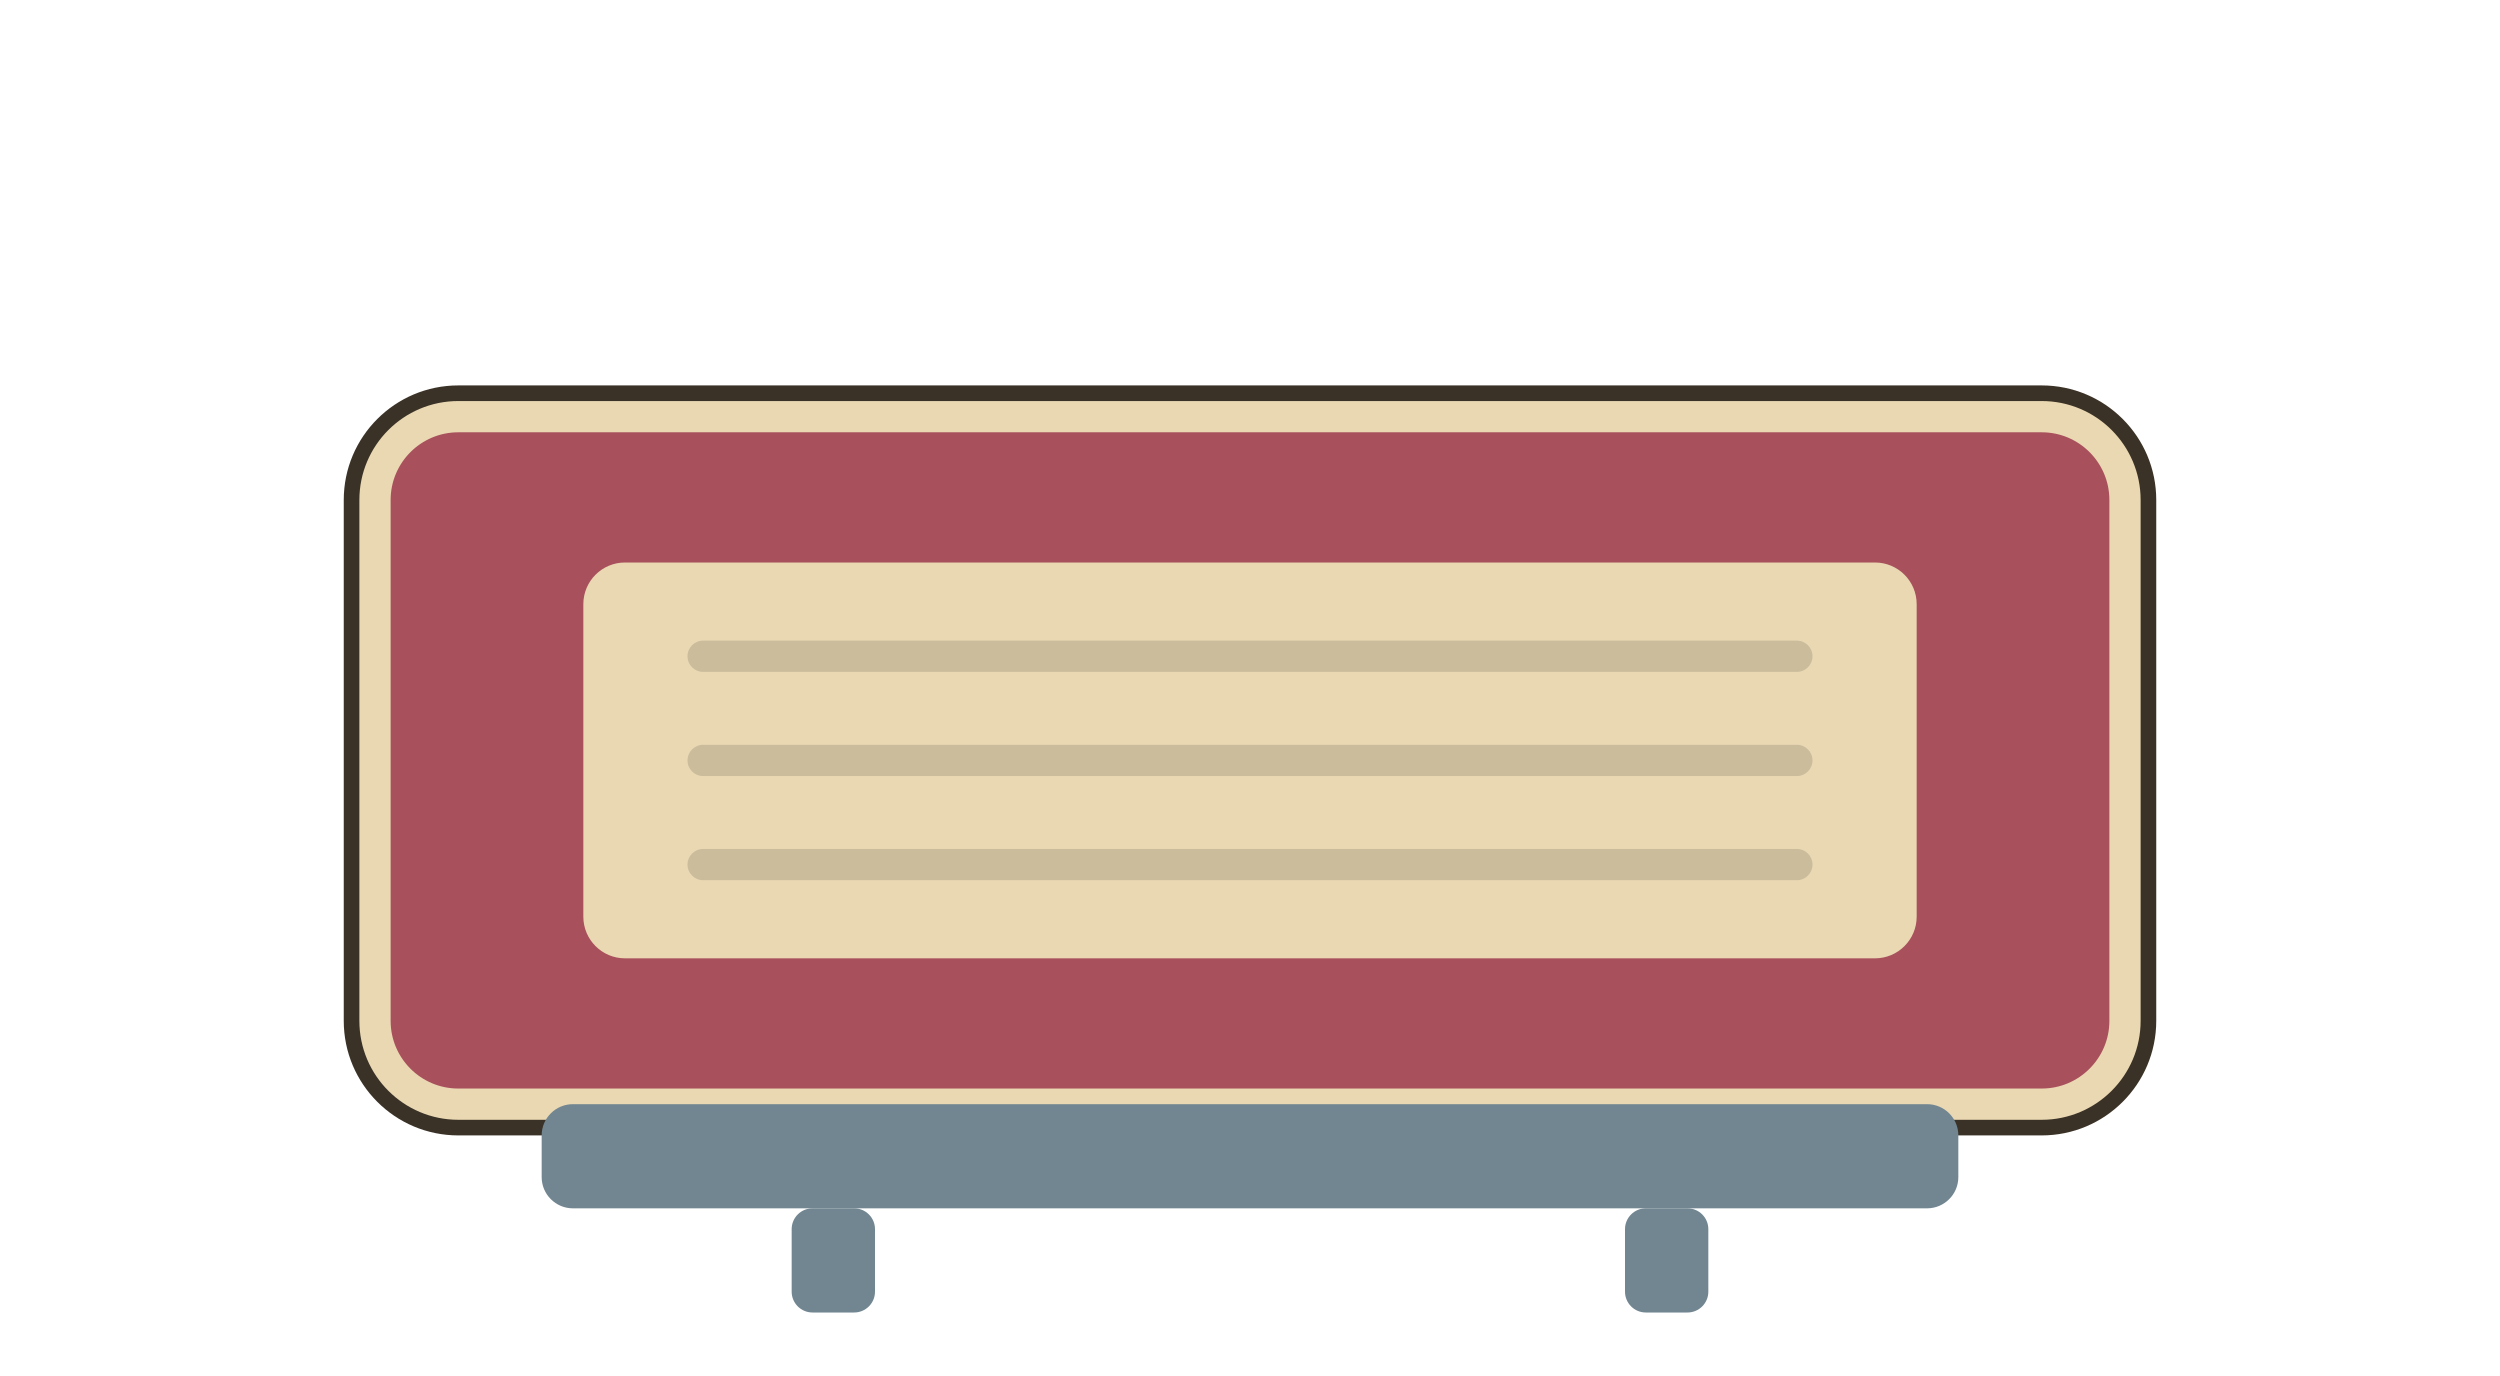
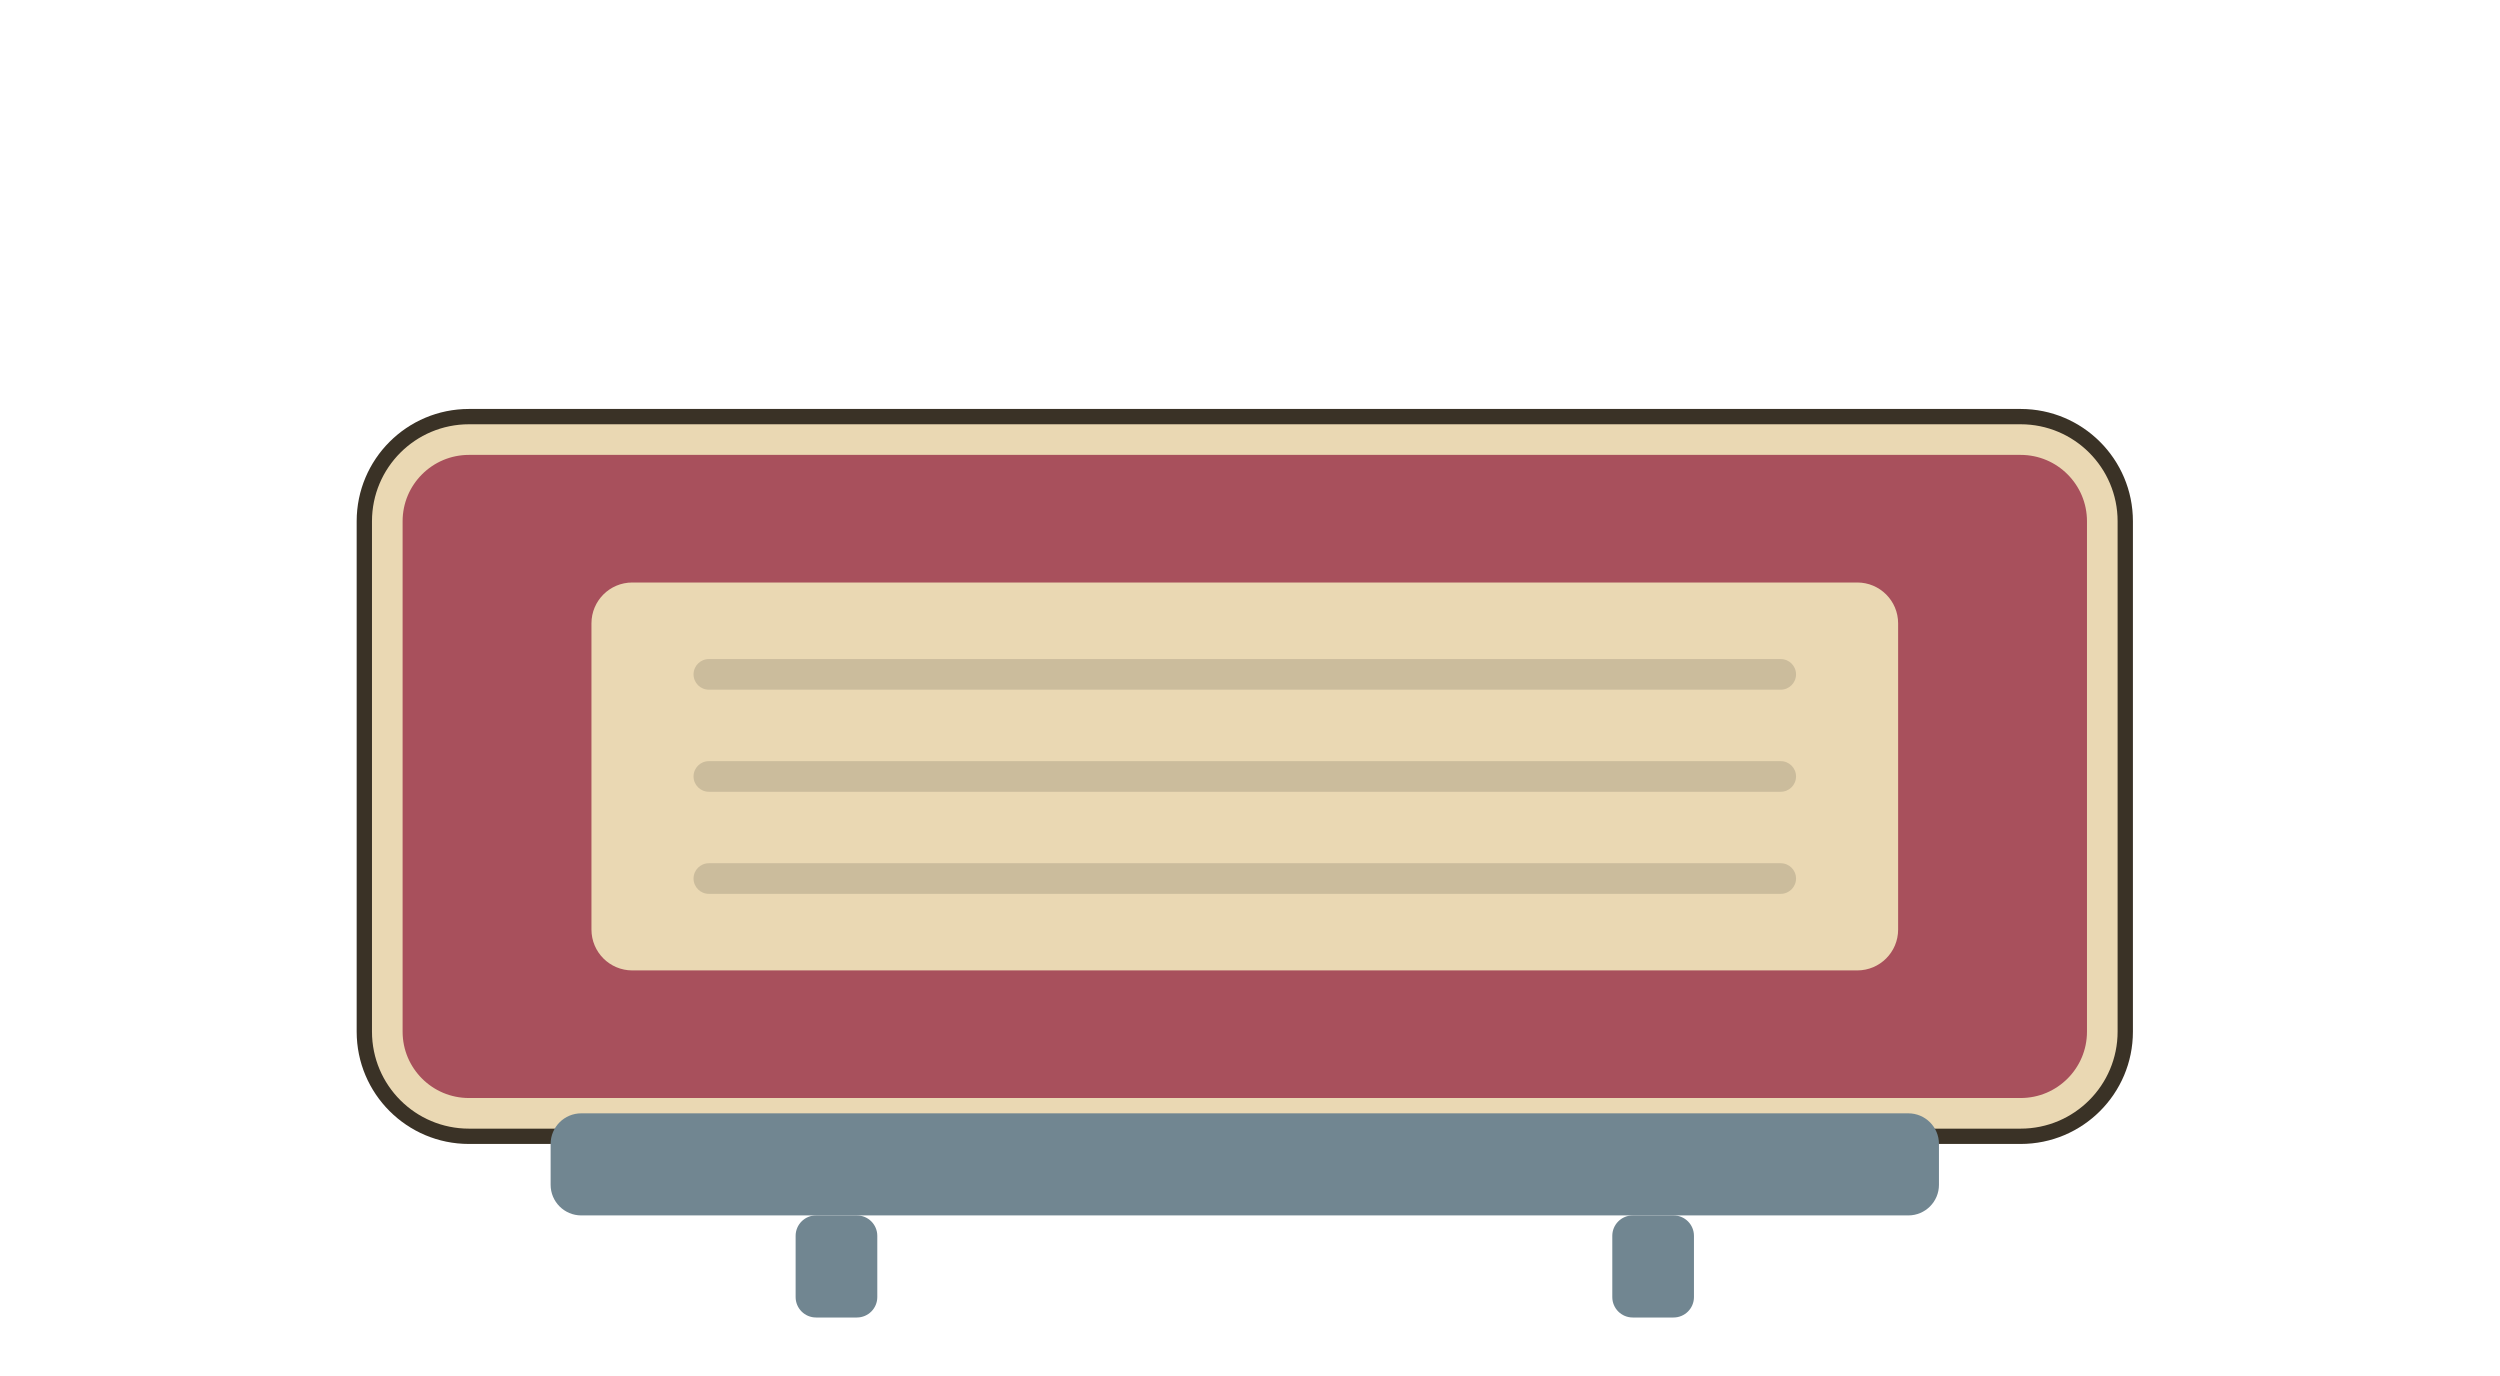
<svg xmlns="http://www.w3.org/2000/svg" width="216" height="118.8" viewBox="0 0 240 132">
-   <rect x="33" y="37" width="174" height="72" rx="11" fill="#3a3226" />
-   <rect x="36" y="40" width="168" height="66" rx="8" fill="#a8505c" />
-   <rect x="36" y="40" width="168" height="66" rx="8" fill="none" stroke="#ead8b3" stroke-width="3" />
-   <rect x="56" y="54" width="128" height="38" rx="4" fill="#ead8b3" />
-   <rect x="66" y="61.5" width="108" height="3" rx="1.5" fill="#cbbc9c" />
-   <rect x="66" y="71.5" width="108" height="3" rx="1.5" fill="#cbbc9c" />
-   <rect x="66" y="81.5" width="108" height="3" rx="1.5" fill="#cbbc9c" />
-   <rect x="52" y="106" width="136" height="10" rx="3" fill="#718691" />
-   <rect x="76" y="116" width="8" height="10" rx="2" fill="#718691" />
-   <rect x="156" y="116" width="8" height="10" rx="2" fill="#718691" />
+   <g transform="translate(1.9 3) scale(0.98)">
+     <rect x="33" y="37" width="174" height="72" rx="11" fill="#3a3226" />
+     <rect x="36" y="40" width="168" height="66" rx="8" fill="#a8505c" />
+     <rect x="36" y="40" width="168" height="66" rx="8" fill="none" stroke="#ead8b3" stroke-width="3" />
+     <rect x="56" y="54" width="128" height="38" rx="4" fill="#ead8b3" />
+     <rect x="66" y="61.5" width="108" height="3" rx="1.5" fill="#cbbc9c" />
+     <rect x="66" y="71.5" width="108" height="3" rx="1.5" fill="#cbbc9c" />
+     <rect x="66" y="81.5" width="108" height="3" rx="1.5" fill="#cbbc9c" />
+     <rect x="52" y="106" width="136" height="10" rx="3" fill="#718691" />
+     <rect x="76" y="116" width="8" height="10" rx="2" fill="#718691" />
+     <rect x="156" y="116" width="8" height="10" rx="2" fill="#718691" />
+   </g>
</svg>
